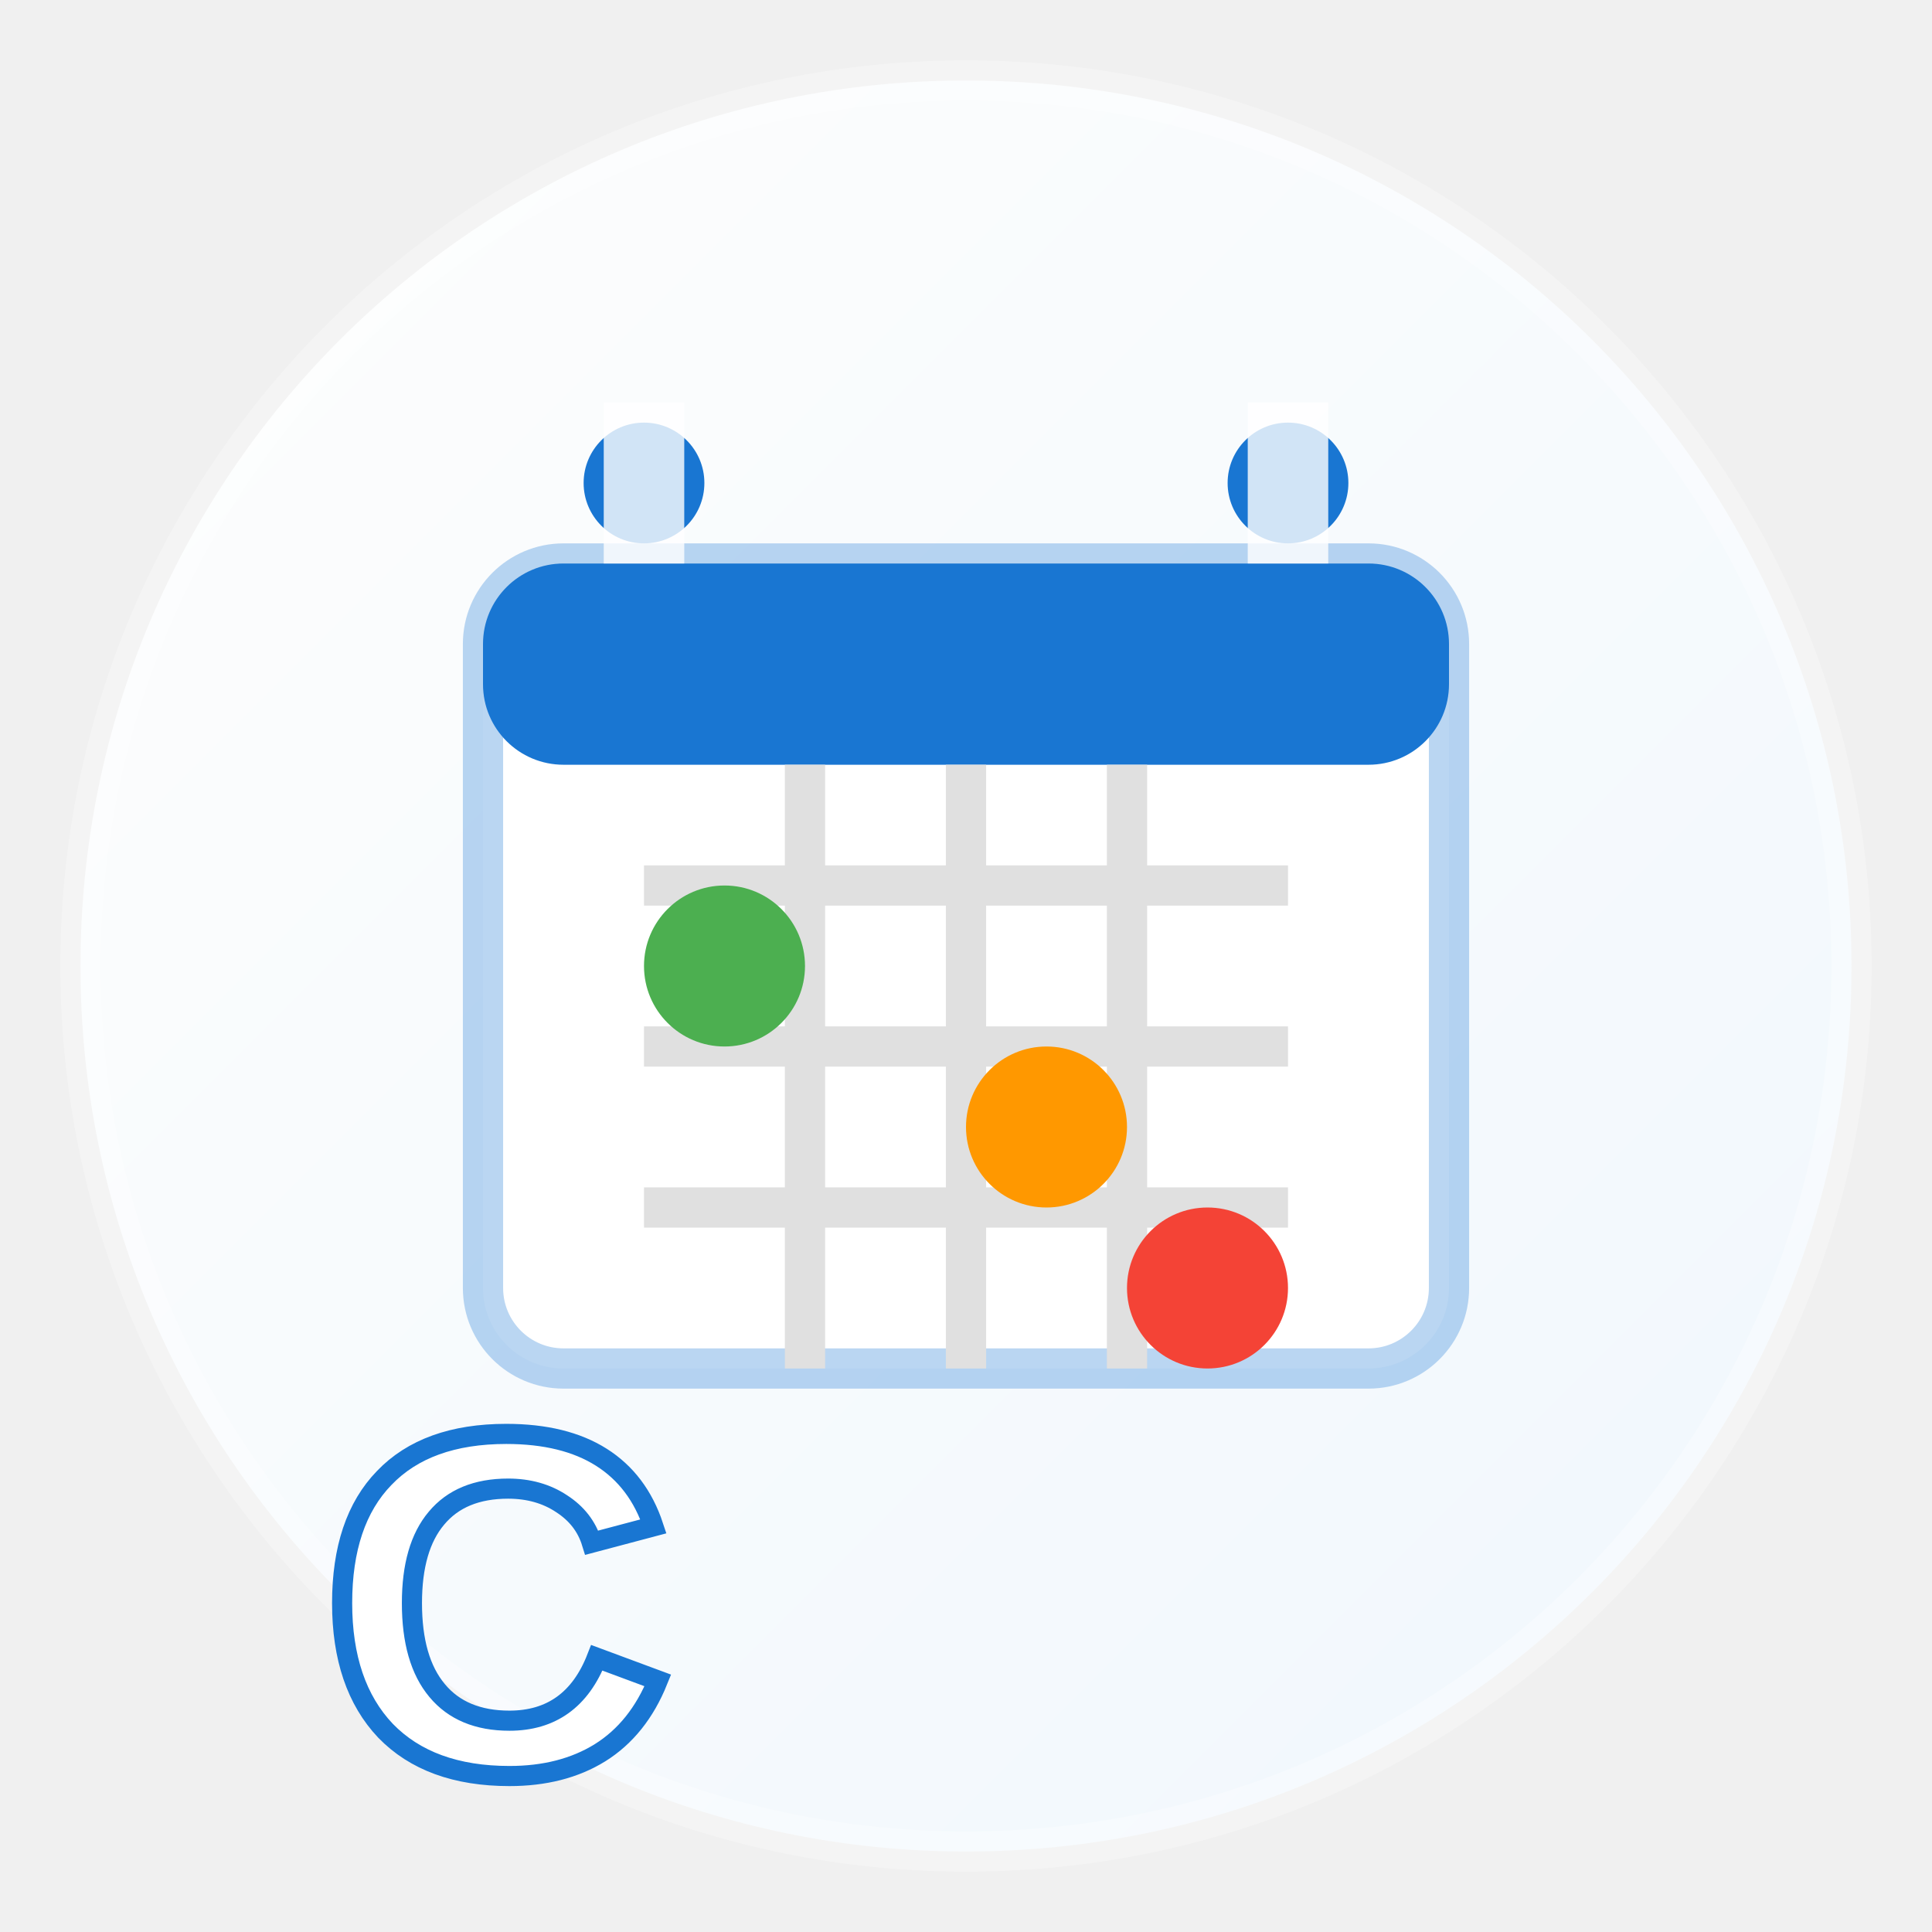
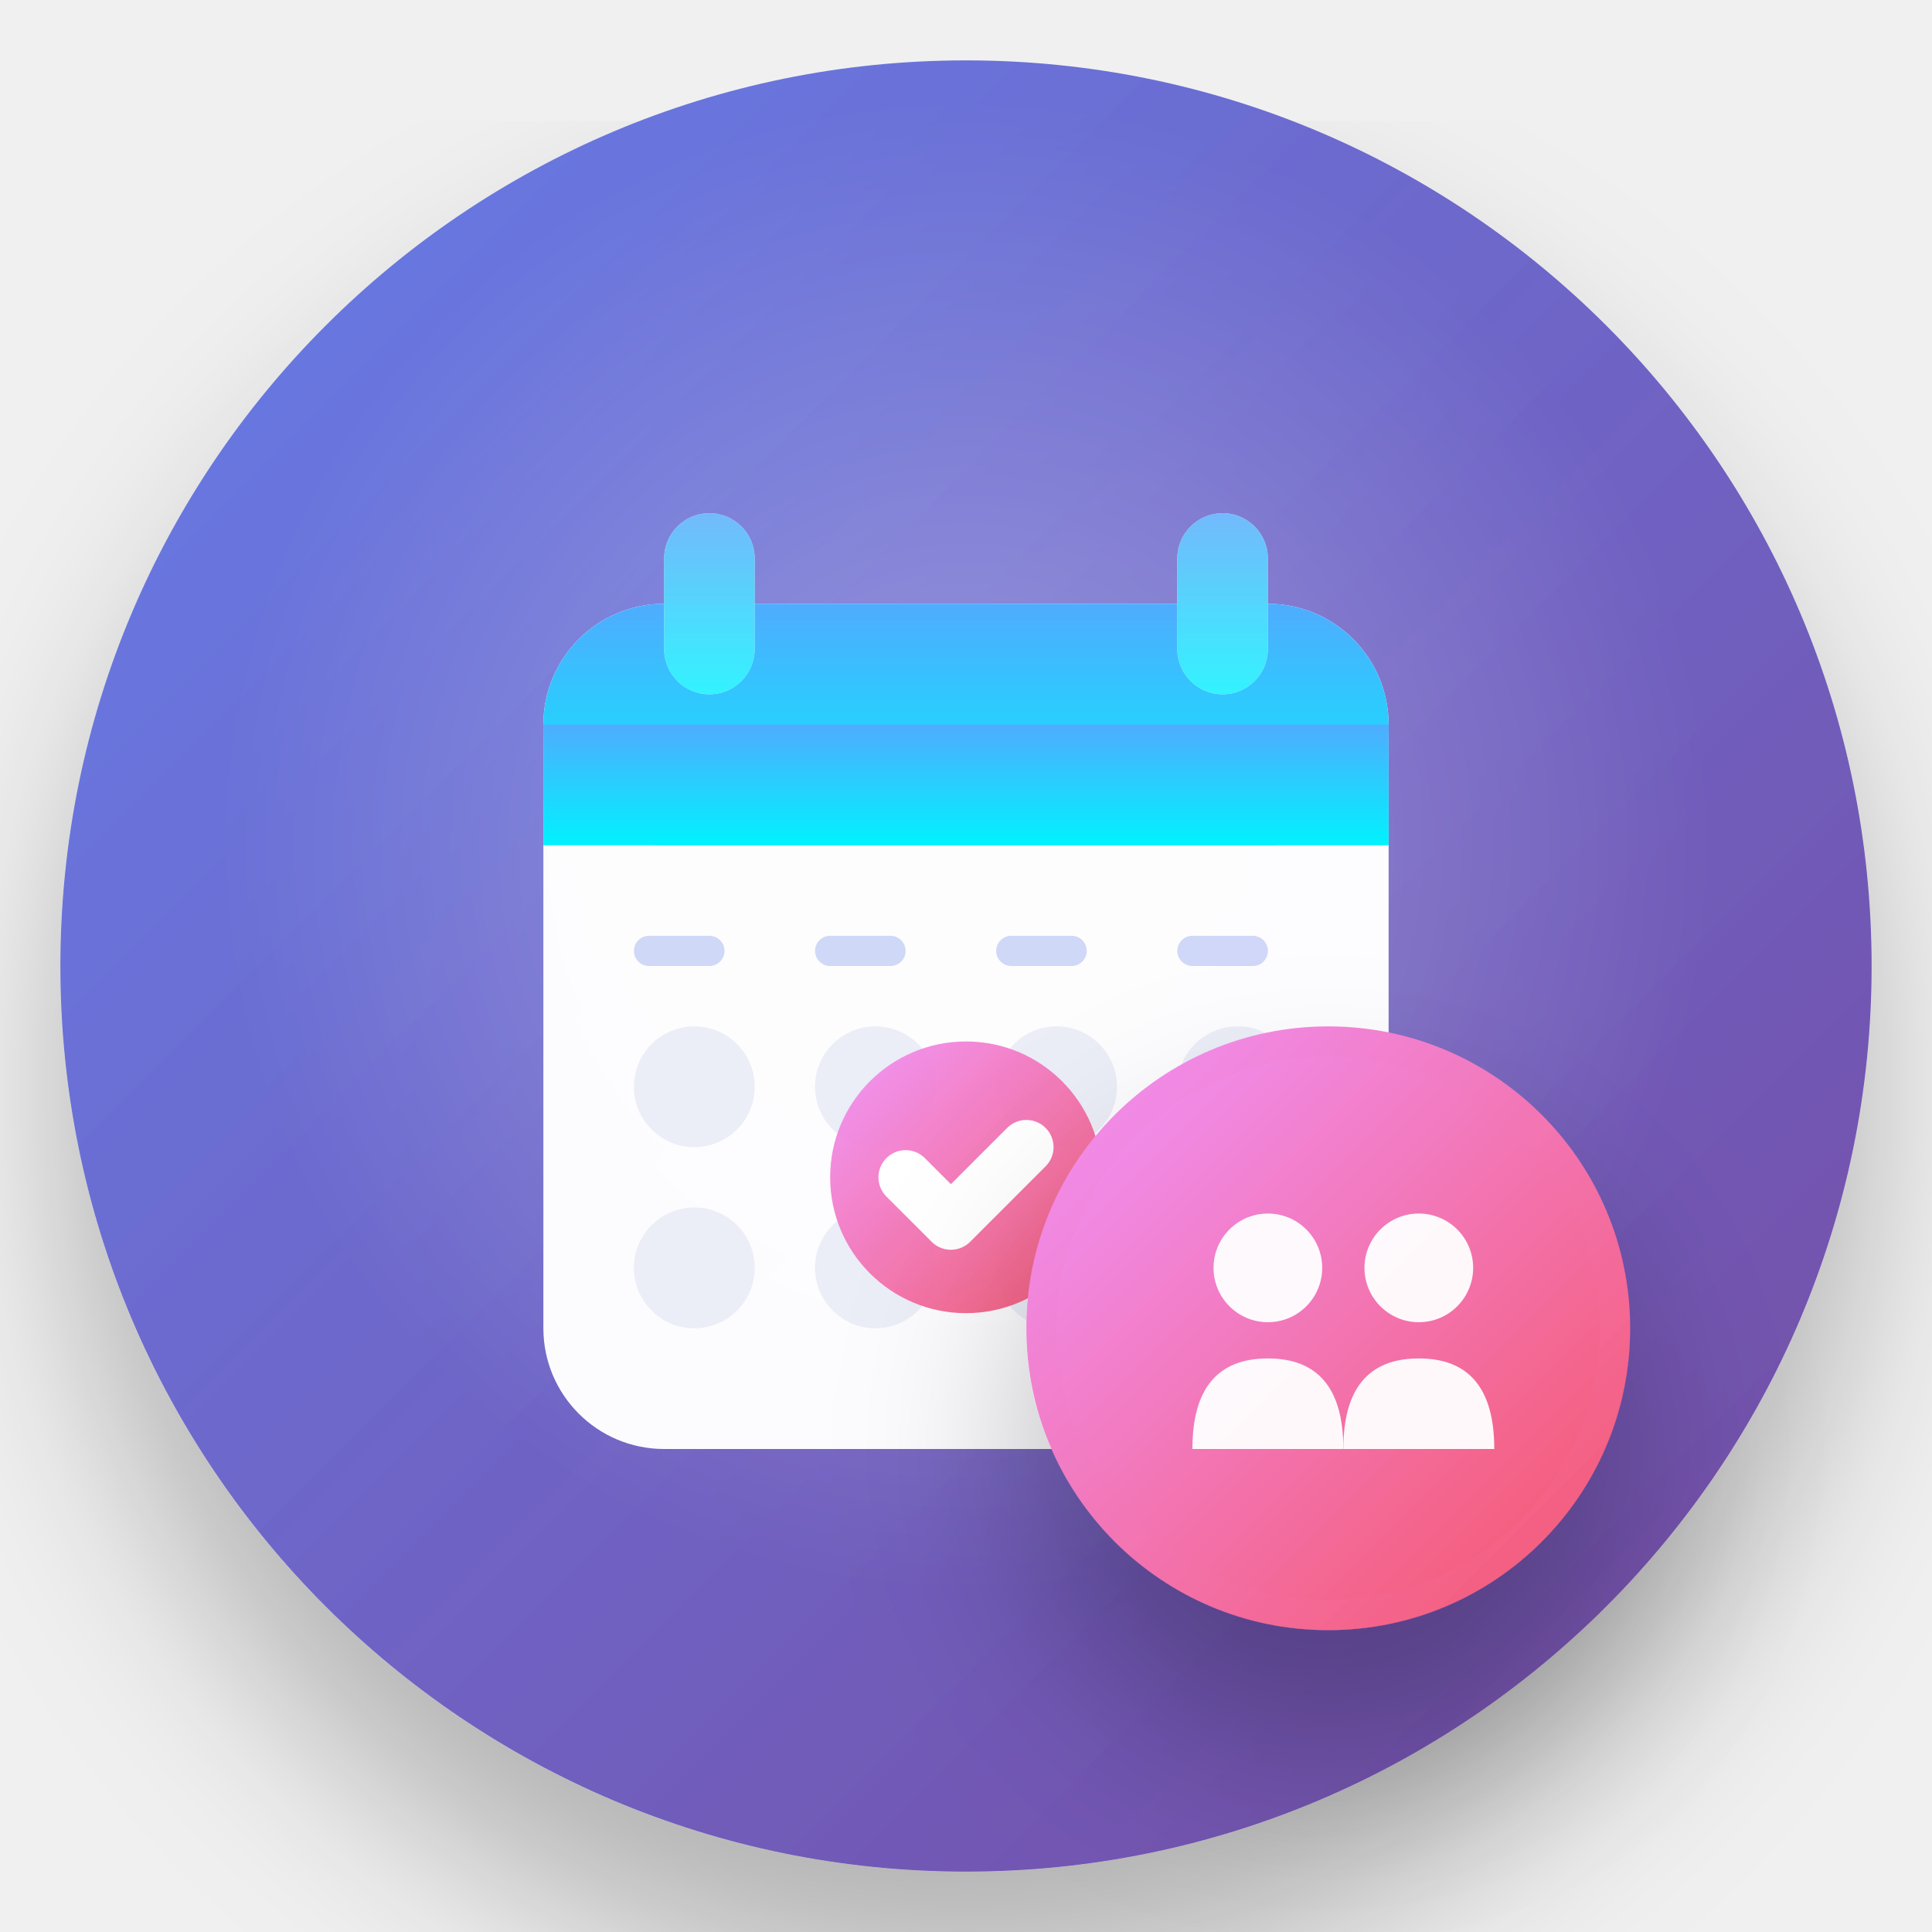
- <svg xmlns="http://www.w3.org/2000/svg" width="48" height="48" viewBox="0 0 48 48">
+ <svg xmlns="http://www.w3.org/2000/svg" width="64" height="64" viewBox="0 0 64 64">
  <defs>
-     <linearGradient id="gradientBg" x1="0%" y1="0%" x2="100%" y2="100%">
-       <stop offset="0%" style="stop-color:#ffffff;stop-opacity:0.9" />
-       <stop offset="100%" style="stop-color:#f0f8ff;stop-opacity:0.9" />
+     <linearGradient id="mainGrad" x1="0%" y1="0%" x2="100%" y2="100%">
+       <stop offset="0%" style="stop-color:#667eea;stop-opacity:1" />
+       <stop offset="100%" style="stop-color:#764ba2;stop-opacity:1" />
    </linearGradient>
+     <linearGradient id="accentGrad" x1="0%" y1="0%" x2="100%" y2="100%">
+       <stop offset="0%" style="stop-color:#f093fb;stop-opacity:1" />
+       <stop offset="100%" style="stop-color:#f5576c;stop-opacity:1" />
+     </linearGradient>
+     <linearGradient id="calendarGrad" x1="0%" y1="0%" x2="0%" y2="100%">
+       <stop offset="0%" style="stop-color:#4facfe;stop-opacity:1" />
+       <stop offset="100%" style="stop-color:#00f2fe;stop-opacity:1" />
+     </linearGradient>
+     <filter id="shadow" x="-50%" y="-50%" width="200%" height="200%">
+       <feGaussianBlur in="SourceAlpha" stdDeviation="3" />
+       <feOffset dx="0" dy="4" result="offsetblur" />
+       <feComponentTransfer>
+         <feFuncA type="linear" slope="0.25" />
+       </feComponentTransfer>
+       <feMerge>
+         <feMergeNode />
+         <feMergeNode in="SourceGraphic" />
+       </feMerge>
+     </filter>
+     <radialGradient id="glow">
+       <stop offset="0%" style="stop-color:white;stop-opacity:0.3" />
+       <stop offset="100%" style="stop-color:white;stop-opacity:0" />
+     </radialGradient>
  </defs>
-   <circle cx="24" cy="24" r="22" fill="url(#gradientBg)" stroke="rgba(255,255,255,0.3)" stroke-width="1" />
-   <rect x="12" y="14" width="24" height="20" rx="2" fill="white" stroke="rgba(25,118,210,0.3)" stroke-width="1" />
-   <rect x="12" y="14" width="24" height="5" rx="2" fill="#1976d2" />
-   <circle cx="16" cy="12" r="1.5" fill="#1976d2" />
-   <circle cx="32" cy="12" r="1.5" fill="#1976d2" />
-   <rect x="15" y="10" width="2" height="4" fill="rgba(255,255,255,0.8)" />
-   <rect x="31" y="10" width="2" height="4" fill="rgba(255,255,255,0.8)" />
-   <line x1="16" y1="22" x2="32" y2="22" stroke="#e0e0e0" stroke-width="1" />
-   <line x1="16" y1="26" x2="32" y2="26" stroke="#e0e0e0" stroke-width="1" />
-   <line x1="16" y1="30" x2="32" y2="30" stroke="#e0e0e0" stroke-width="1" />
-   <line x1="20" y1="19" x2="20" y2="34" stroke="#e0e0e0" stroke-width="1" />
-   <line x1="24" y1="19" x2="24" y2="34" stroke="#e0e0e0" stroke-width="1" />
-   <line x1="28" y1="19" x2="28" y2="34" stroke="#e0e0e0" stroke-width="1" />
-   <circle cx="18" cy="24" r="2" fill="#4caf50" />
-   <circle cx="26" cy="28" r="2" fill="#ff9800" />
-   <circle cx="30" cy="32" r="2" fill="#f44336" />
-   <text x="8" y="44" font-family="Arial, sans-serif" font-size="12" font-weight="bold" fill="white" stroke="#1976d2" stroke-width="0.5">C</text>
+   <circle cx="32" cy="32" r="30" fill="url(#mainGrad)" filter="url(#shadow)" />
+   <circle cx="32" cy="28" r="25" fill="url(#glow)" />
+   <g transform="translate(18, 16)">
+     <rect x="0" y="4" width="28" height="28" rx="4" fill="white" opacity="0.98" />
+     <rect x="0" y="4" width="28" height="8" rx="4" fill="url(#calendarGrad)" />
+     <rect x="0" y="8" width="28" height="4" fill="url(#calendarGrad)" />
+     <g opacity="0.95">
+       <rect x="4" y="1" width="3" height="6" rx="1.5" fill="white" />
+       <rect x="4" y="1" width="3" height="6" rx="1.5" fill="url(#calendarGrad)" opacity="0.8" />
+       <rect x="21" y="1" width="3" height="6" rx="1.5" fill="white" />
+       <rect x="21" y="1" width="3" height="6" rx="1.5" fill="url(#calendarGrad)" opacity="0.8" />
+     </g>
+     <g opacity="0.3">
+       <rect x="3" y="15" width="3" height="1" rx="0.5" fill="#667eea" />
+       <rect x="9" y="15" width="3" height="1" rx="0.5" fill="#667eea" />
+       <rect x="15" y="15" width="3" height="1" rx="0.5" fill="#667eea" />
+       <rect x="21" y="15" width="3" height="1" rx="0.5" fill="#667eea" />
+     </g>
+     <g opacity="0.85">
+       <circle cx="5" cy="20" r="2" fill="#e8eaf6" />
+       <circle cx="11" cy="20" r="2" fill="#e8eaf6" />
+       <circle cx="17" cy="20" r="2" fill="#e8eaf6" />
+       <circle cx="23" cy="20" r="2" fill="#e8eaf6" />
+       <circle cx="5" cy="26" r="2" fill="#e8eaf6" />
+       <circle cx="11" cy="26" r="2" fill="#e8eaf6" />
+       <circle cx="17" cy="26" r="2" fill="#e8eaf6" />
+       <circle cx="23" cy="26" r="2" fill="#e8eaf6" />
+     </g>
+     <circle cx="14" cy="23" r="4.5" fill="url(#accentGrad)" opacity="0.95" />
+     <g transform="translate(11, 20)">
+       <path d="M 1 3 L 2.5 4.5 L 5 2" stroke="white" stroke-width="1.8" fill="none" stroke-linecap="round" stroke-linejoin="round" opacity="1" />
+     </g>
+   </g>
+   <g transform="translate(44, 44)">
+     <circle cx="0" cy="0" r="10" fill="url(#accentGrad)" filter="url(#shadow)" />
+     <circle cx="0" cy="0" r="9" fill="url(#accentGrad)" />
+     <g transform="translate(-6, -4)" fill="white" opacity="0.95">
+       <circle cx="4" cy="2" r="1.8" />
+       <path d="M 1.5 8 Q 1.5 5 4 5 Q 6.5 5 6.5 8 Z" fill="white" />
+       <circle cx="9" cy="2" r="1.8" />
+       <path d="M 6.5 8 Q 6.5 5 9 5 Q 11.5 5 11.5 8 Z" fill="white" />
+     </g>
+   </g>
</svg>
